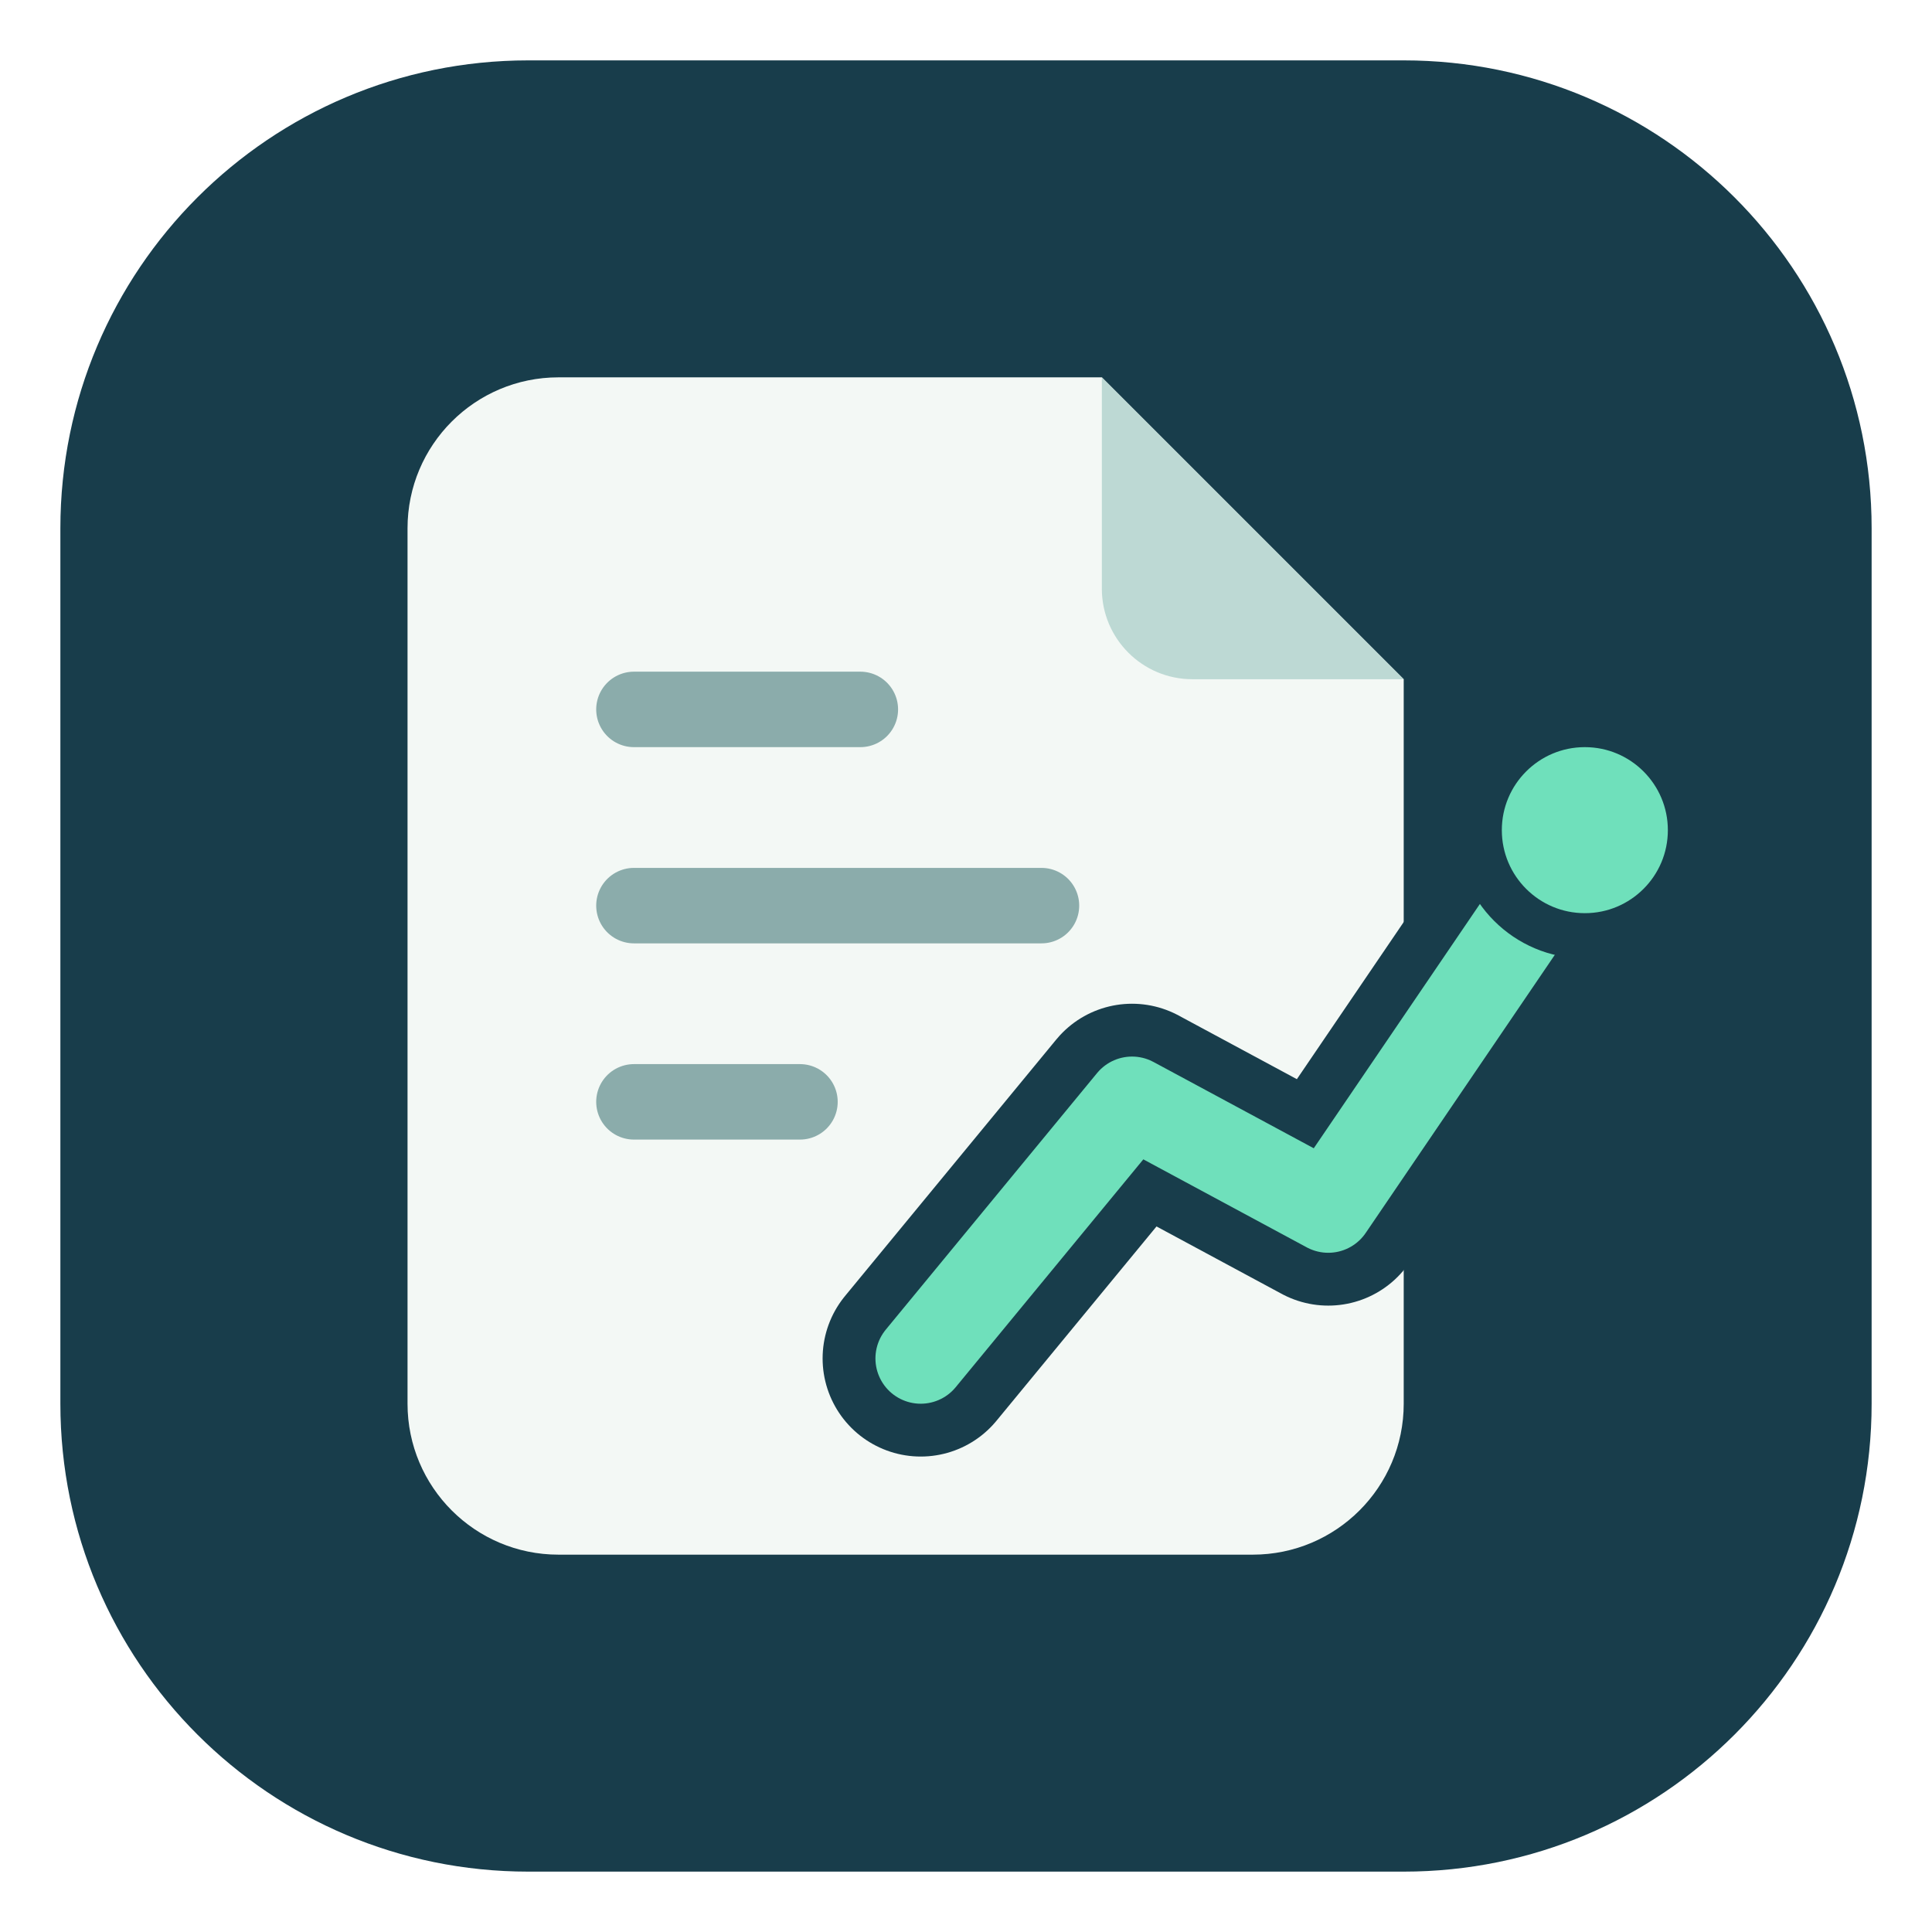
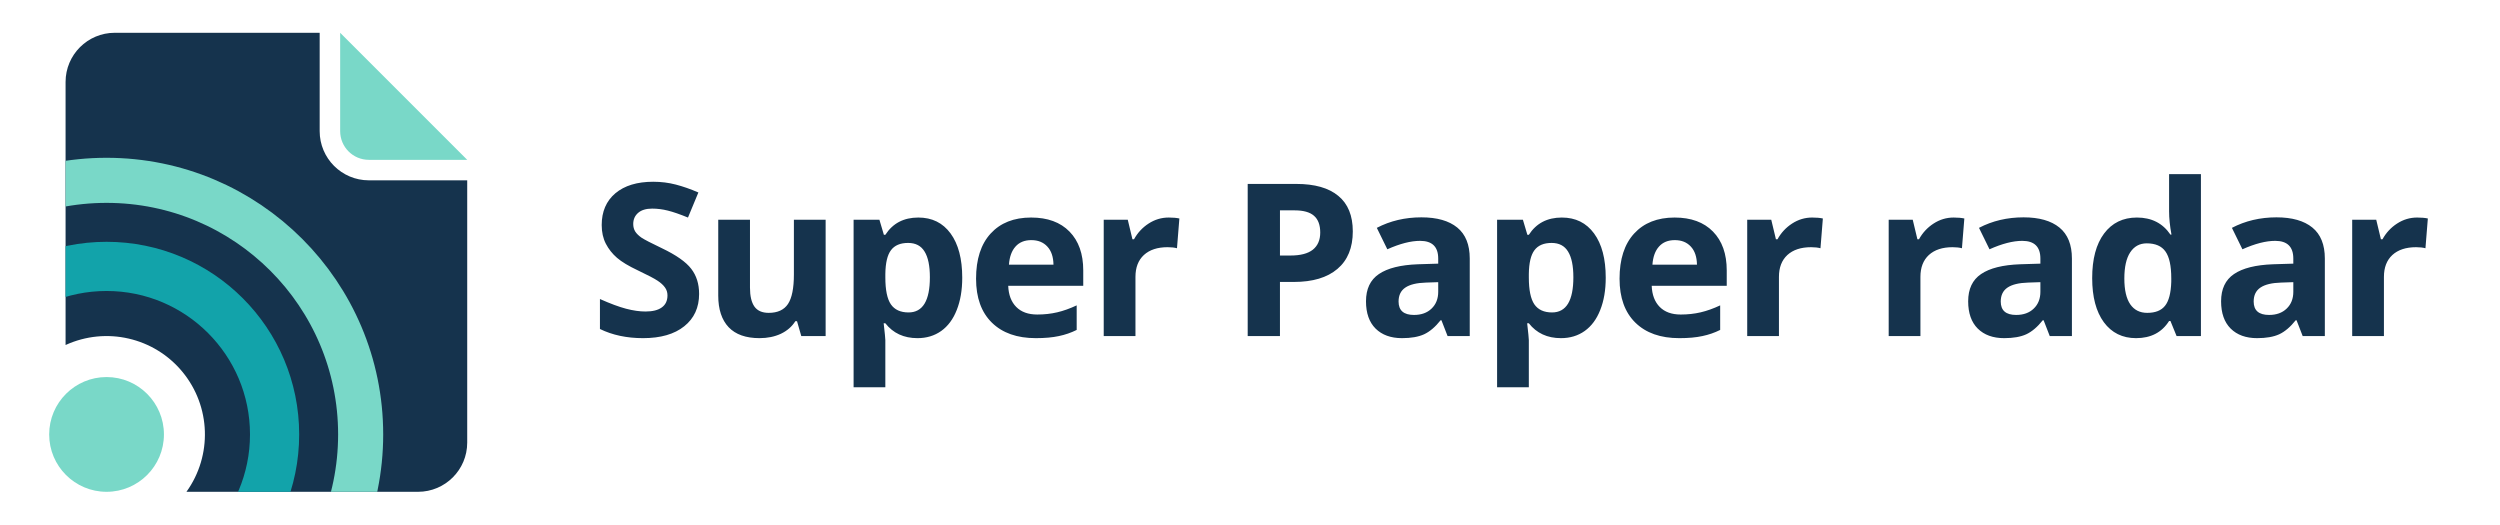
- <svg xmlns="http://www.w3.org/2000/svg" viewBox="0 0 128 128" fill="none" role="img" aria-labelledby="title desc">
-   <rect x="4" y="4" width="120" height="120" rx="31" fill="#183D4B" />
-   <path d="M37 25h36l20 20v48a10 10 0 0 1-10 10H37a10 10 0 0 1-10-10V35a10 10 0 0 1 10-10Z" fill="#F3F8F5" />
-   <path d="M73 25v14a6 6 0 0 0 6 6h14L73 25Z" fill="#BDD9D4" />
-   <path d="M42 47h15M42 60h27M42 73h11" stroke="#8BACAB" stroke-width="5" stroke-linecap="round" />
-   <path d="m61 90 14-17 13 7 17-25" stroke="#183D4B" stroke-width="13" stroke-linecap="round" stroke-linejoin="round" />
-   <path d="m61 90 14-17 13 7 17-25" stroke="#6FE0BB" stroke-width="6" stroke-linecap="round" stroke-linejoin="round" />
-   <circle cx="105" cy="55" r="7" fill="#6FE0BB" stroke="#183D4B" stroke-width="3" />
+ <svg xmlns="http://www.w3.org/2000/svg" viewBox="0 0 610 128" fill="none" role="img" aria-labelledby="title desc" version="1.1" id="svg4">
+   <defs id="defs1">
+     <clipPath id="paper">
+       <path d="M28 8h50v24a12 12 0 0 0 12 12h24v64a12 12 0 0 1-12 12H16V20A12 12 0 0 1 28 8Z" id="path1" />
+     </clipPath>
+   </defs>
+   <path d="M28 8h50v24a12 12 0 0 0 12 12h24v64a12 12 0 0 1-12 12H45.494A24 24 0 0 0 16 84.183V20A12 12 0 0 1 28 8Z" fill="#15334D" id="path2" />
+   <g clip-path="url(#paper)" id="g3">
+     <circle cx="26" cy="106" r="62" stroke="#79D8C8" stroke-width="11" id="circle2" />
+     <circle cx="26" cy="106" r="41" stroke="#12A3AA" stroke-width="12" id="circle3" />
+   </g>
+   <path d="M83 8v24a7 7 0 0 0 7 7h24L83 8Z" fill="#79D8C8" id="path3" />
+   <circle cx="26" cy="106" r="14" fill="#79D8C8" id="circle4" />
+   <path d="m 170.584,71.691 q 0,5.027 -3.631,7.922 -3.605,2.895 -10.055,2.895 -5.941,0 -10.512,-2.234 v -7.312 q 3.758,1.676 6.348,2.361 2.615,0.686 4.773,0.686 2.59,0 3.961,-0.99 1.396,-0.99 1.396,-2.945 0,-1.092 -0.609,-1.93 -0.609,-0.863 -1.803,-1.65 -1.168,-0.787 -4.799,-2.514 -3.402,-1.6 -5.104,-3.072 -1.701,-1.473 -2.717,-3.428 -1.016,-1.955 -1.016,-4.57 0,-4.926 3.326,-7.744 3.352,-2.818 9.242,-2.818 2.895,0 5.51,0.686 2.641,0.686 5.51,1.93 l -2.539,6.119 q -2.971,-1.219 -4.926,-1.701 -1.93,-0.482 -3.809,-0.482 -2.234,0 -3.428,1.041 -1.193,1.041 -1.193,2.717 0,1.041 0.482,1.828 0.482,0.762 1.523,1.498 1.066,0.711 5.002,2.59 5.205,2.488 7.135,5.002 1.93,2.488 1.93,6.119 z M 195.512,82 194.471,78.369 h -0.406 q -1.244,1.98 -3.529,3.072 -2.285,1.066 -5.205,1.066 -5.002,0 -7.541,-2.666 -2.539,-2.691 -2.539,-7.719 V 53.613 h 7.744 v 16.58 q 0,3.072 1.092,4.621 1.092,1.523 3.479,1.523 3.25,0 4.697,-2.158 1.447,-2.184 1.447,-7.211 V 53.613 h 7.744 V 82 Z m 28.356,0.508 q -5.002,0 -7.846,-3.631 h -0.406 q 0.406,3.555 0.406,4.113 v 11.502 h -7.744 V 53.613 h 6.297 l 1.092,3.682 h 0.355 q 2.717,-4.215 8.049,-4.215 5.027,0 7.871,3.885 2.844,3.885 2.844,10.791 0,4.545 -1.346,7.896 -1.32,3.352 -3.783,5.104 -2.463,1.752 -5.789,1.752 z M 221.584,59.275 q -2.869,0 -4.189,1.777 -1.32,1.752 -1.371,5.814 v 0.838 q 0,4.57 1.346,6.551 1.371,1.98 4.316,1.98 5.205,0 5.205,-8.582 0,-4.189 -1.295,-6.271 -1.27,-2.107 -4.012,-2.107 z m 30.057,-0.686 q -2.463,0 -3.859,1.574 -1.396,1.549 -1.6,4.418 h 10.867 q -0.051,-2.869 -1.498,-4.418 -1.447,-1.574 -3.91,-1.574 z m 1.092,23.918 q -6.855,0 -10.715,-3.783 -3.859,-3.783 -3.859,-10.715 0,-7.135 3.555,-11.02 3.58,-3.91 9.877,-3.91 6.018,0 9.369,3.428 3.352,3.428 3.352,9.471 v 3.758 H 246.004 q 0.127,3.301 1.955,5.154 1.828,1.854 5.129,1.854 2.564,0 4.85,-0.533 2.285,-0.533 4.773,-1.701 v 5.992 q -2.031,1.016 -4.342,1.498 -2.311,0.508 -5.637,0.508 z m 32.419,-29.428 q 1.574,0 2.615,0.229 l -0.584,7.262 q -0.939,-0.254 -2.285,-0.254 -3.707,0 -5.789,1.904 -2.057,1.904 -2.057,5.332 V 82 h -7.744 V 53.613 h 5.865 l 1.143,4.773 h 0.381 Q 278.017,56 280.251,54.553 q 2.26,-1.473 4.9,-1.473 z m 27.158,9.268 h 2.59 q 3.631,0 5.434,-1.422 1.803,-1.447 1.803,-4.189 0,-2.768 -1.523,-4.088 -1.498,-1.32 -4.723,-1.32 h -3.58 z m 17.773,-5.891 q 0,5.992 -3.758,9.166 -3.732,3.174 -10.639,3.174 h -3.377 V 82 h -7.871 V 44.879 h 11.857 q 6.754,0 10.258,2.92 3.529,2.895 3.529,8.658 z M 353.209,82 351.711,78.141 h -0.203 q -1.955,2.463 -4.037,3.428 -2.057,0.939 -5.383,0.939 -4.088,0 -6.449,-2.336 -2.336,-2.336 -2.336,-6.652 0,-4.52 3.148,-6.652 3.174,-2.158 9.547,-2.387 l 4.926,-0.152 v -1.244 q 0,-4.316 -4.418,-4.316 -3.402,0 -7.998,2.057 l -2.564,-5.23 q 4.9,-2.564 10.867,-2.564 5.713,0 8.76,2.488 3.047,2.488 3.047,7.566 V 82 Z m -2.285,-13.152 -2.996,0.102 q -3.377,0.102 -5.027,1.219 -1.65,1.117 -1.65,3.402 0,3.275 3.758,3.275 2.691,0 4.291,-1.549 1.625,-1.549 1.625,-4.113 z m 29.956,13.66 q -5.002,0 -7.846,-3.631 h -0.406 q 0.406,3.555 0.406,4.113 v 11.502 h -7.744 V 53.613 h 6.297 l 1.092,3.682 h 0.355 q 2.717,-4.215 8.049,-4.215 5.027,0 7.871,3.885 2.844,3.885 2.844,10.791 0,4.545 -1.346,7.896 -1.32,3.352 -3.783,5.104 -2.463,1.752 -5.789,1.752 z m -2.285,-23.232 q -2.869,0 -4.189,1.777 -1.32,1.752 -1.371,5.814 v 0.838 q 0,4.57 1.346,6.551 1.371,1.98 4.316,1.98 5.205,0 5.205,-8.582 0,-4.189 -1.295,-6.271 -1.27,-2.107 -4.012,-2.107 z m 30.057,-0.686 q -2.463,0 -3.859,1.574 -1.396,1.549 -1.6,4.418 h 10.867 q -0.051,-2.869 -1.498,-4.418 -1.447,-1.574 -3.91,-1.574 z m 1.092,23.918 q -6.855,0 -10.715,-3.783 -3.859,-3.783 -3.859,-10.715 0,-7.135 3.555,-11.02 3.58,-3.91 9.877,-3.91 6.018,0 9.369,3.428 3.352,3.428 3.352,9.471 v 3.758 h -18.307 q 0.127,3.301 1.955,5.154 1.828,1.854 5.129,1.854 2.564,0 4.85,-0.533 2.285,-0.533 4.773,-1.701 v 5.992 q -2.031,1.016 -4.342,1.498 -2.311,0.508 -5.637,0.508 z m 32.419,-29.428 q 1.574,0 2.615,0.229 l -0.584,7.262 q -0.939,-0.254 -2.285,-0.254 -3.707,0 -5.789,1.904 -2.057,1.904 -2.057,5.332 V 82 h -7.744 V 53.613 h 5.865 l 1.143,4.773 h 0.381 Q 435.027,56 437.262,54.553 q 2.26,-1.473 4.9,-1.473 z m 34.521,0 q 1.574,0 2.615,0.229 l -0.584,7.262 q -0.939,-0.254 -2.285,-0.254 -3.707,0 -5.789,1.904 -2.057,1.904 -2.057,5.332 V 82 h -7.744 V 53.613 h 5.865 l 1.143,4.773 h 0.381 Q 469.548,56 471.783,54.553 q 2.26,-1.473 4.9,-1.473 z M 500.139,82 498.641,78.141 h -0.203 q -1.955,2.463 -4.037,3.428 -2.057,0.939 -5.383,0.939 -4.088,0 -6.449,-2.336 -2.336,-2.336 -2.336,-6.652 0,-4.52 3.148,-6.652 3.174,-2.158 9.547,-2.387 l 4.926,-0.152 v -1.244 q 0,-4.316 -4.418,-4.316 -3.402,0 -7.998,2.057 l -2.564,-5.23 q 4.9,-2.564 10.867,-2.564 5.713,0 8.76,2.488 3.047,2.488 3.047,7.566 V 82 Z m -2.285,-13.152 -2.996,0.102 q -3.377,0.102 -5.027,1.219 -1.65,1.117 -1.65,3.402 0,3.275 3.758,3.275 2.691,0 4.291,-1.549 1.625,-1.549 1.625,-4.113 z m 23.354,13.66 q -5.002,0 -7.871,-3.885 -2.844,-3.885 -2.844,-10.766 0,-6.982 2.895,-10.867 2.92,-3.91 8.023,-3.91 5.357,0 8.176,4.164 h 0.254 q -0.584,-3.174 -0.584,-5.662 v -9.09 h 7.77 V 82 h -5.941 l -1.498,-3.682 h -0.33 q -2.641,4.189 -8.049,4.189 z m 2.717,-6.17 q 2.971,0 4.342,-1.727 1.396,-1.727 1.523,-5.865 v -0.838 q 0,-4.57 -1.422,-6.551 -1.396,-1.98 -4.57,-1.98 -2.59,0 -4.037,2.209 -1.422,2.184 -1.422,6.373 0,4.189 1.447,6.297 1.447,2.082 4.139,2.082 z M 561.854,82 560.355,78.141 h -0.203 q -1.955,2.463 -4.037,3.428 -2.057,0.939 -5.383,0.939 -4.088,0 -6.449,-2.336 -2.336,-2.336 -2.336,-6.652 0,-4.52 3.148,-6.652 3.174,-2.158 9.547,-2.387 l 4.926,-0.152 v -1.244 q 0,-4.316 -4.418,-4.316 -3.402,0 -7.998,2.057 l -2.564,-5.23 q 4.9,-2.564 10.867,-2.564 5.713,0 8.76,2.488 3.047,2.488 3.047,7.566 V 82 Z m -2.285,-13.152 -2.996,0.102 q -3.377,0.102 -5.027,1.219 -1.65,1.117 -1.65,3.402 0,3.275 3.758,3.275 2.691,0 4.291,-1.549 1.625,-1.549 1.625,-4.113 z m 30.21,-15.768 q 1.574,0 2.615,0.229 l -0.584,7.262 q -0.939,-0.254 -2.285,-0.254 -3.707,0 -5.789,1.904 -2.057,1.904 -2.057,5.332 V 82 h -7.744 V 53.613 h 5.865 l 1.143,4.773 h 0.381 Q 582.643,56 584.878,54.553 q 2.26,-1.473 4.9,-1.473 z" id="text4" fill="#15334D" aria-label="Super Paper radar" />
</svg>
